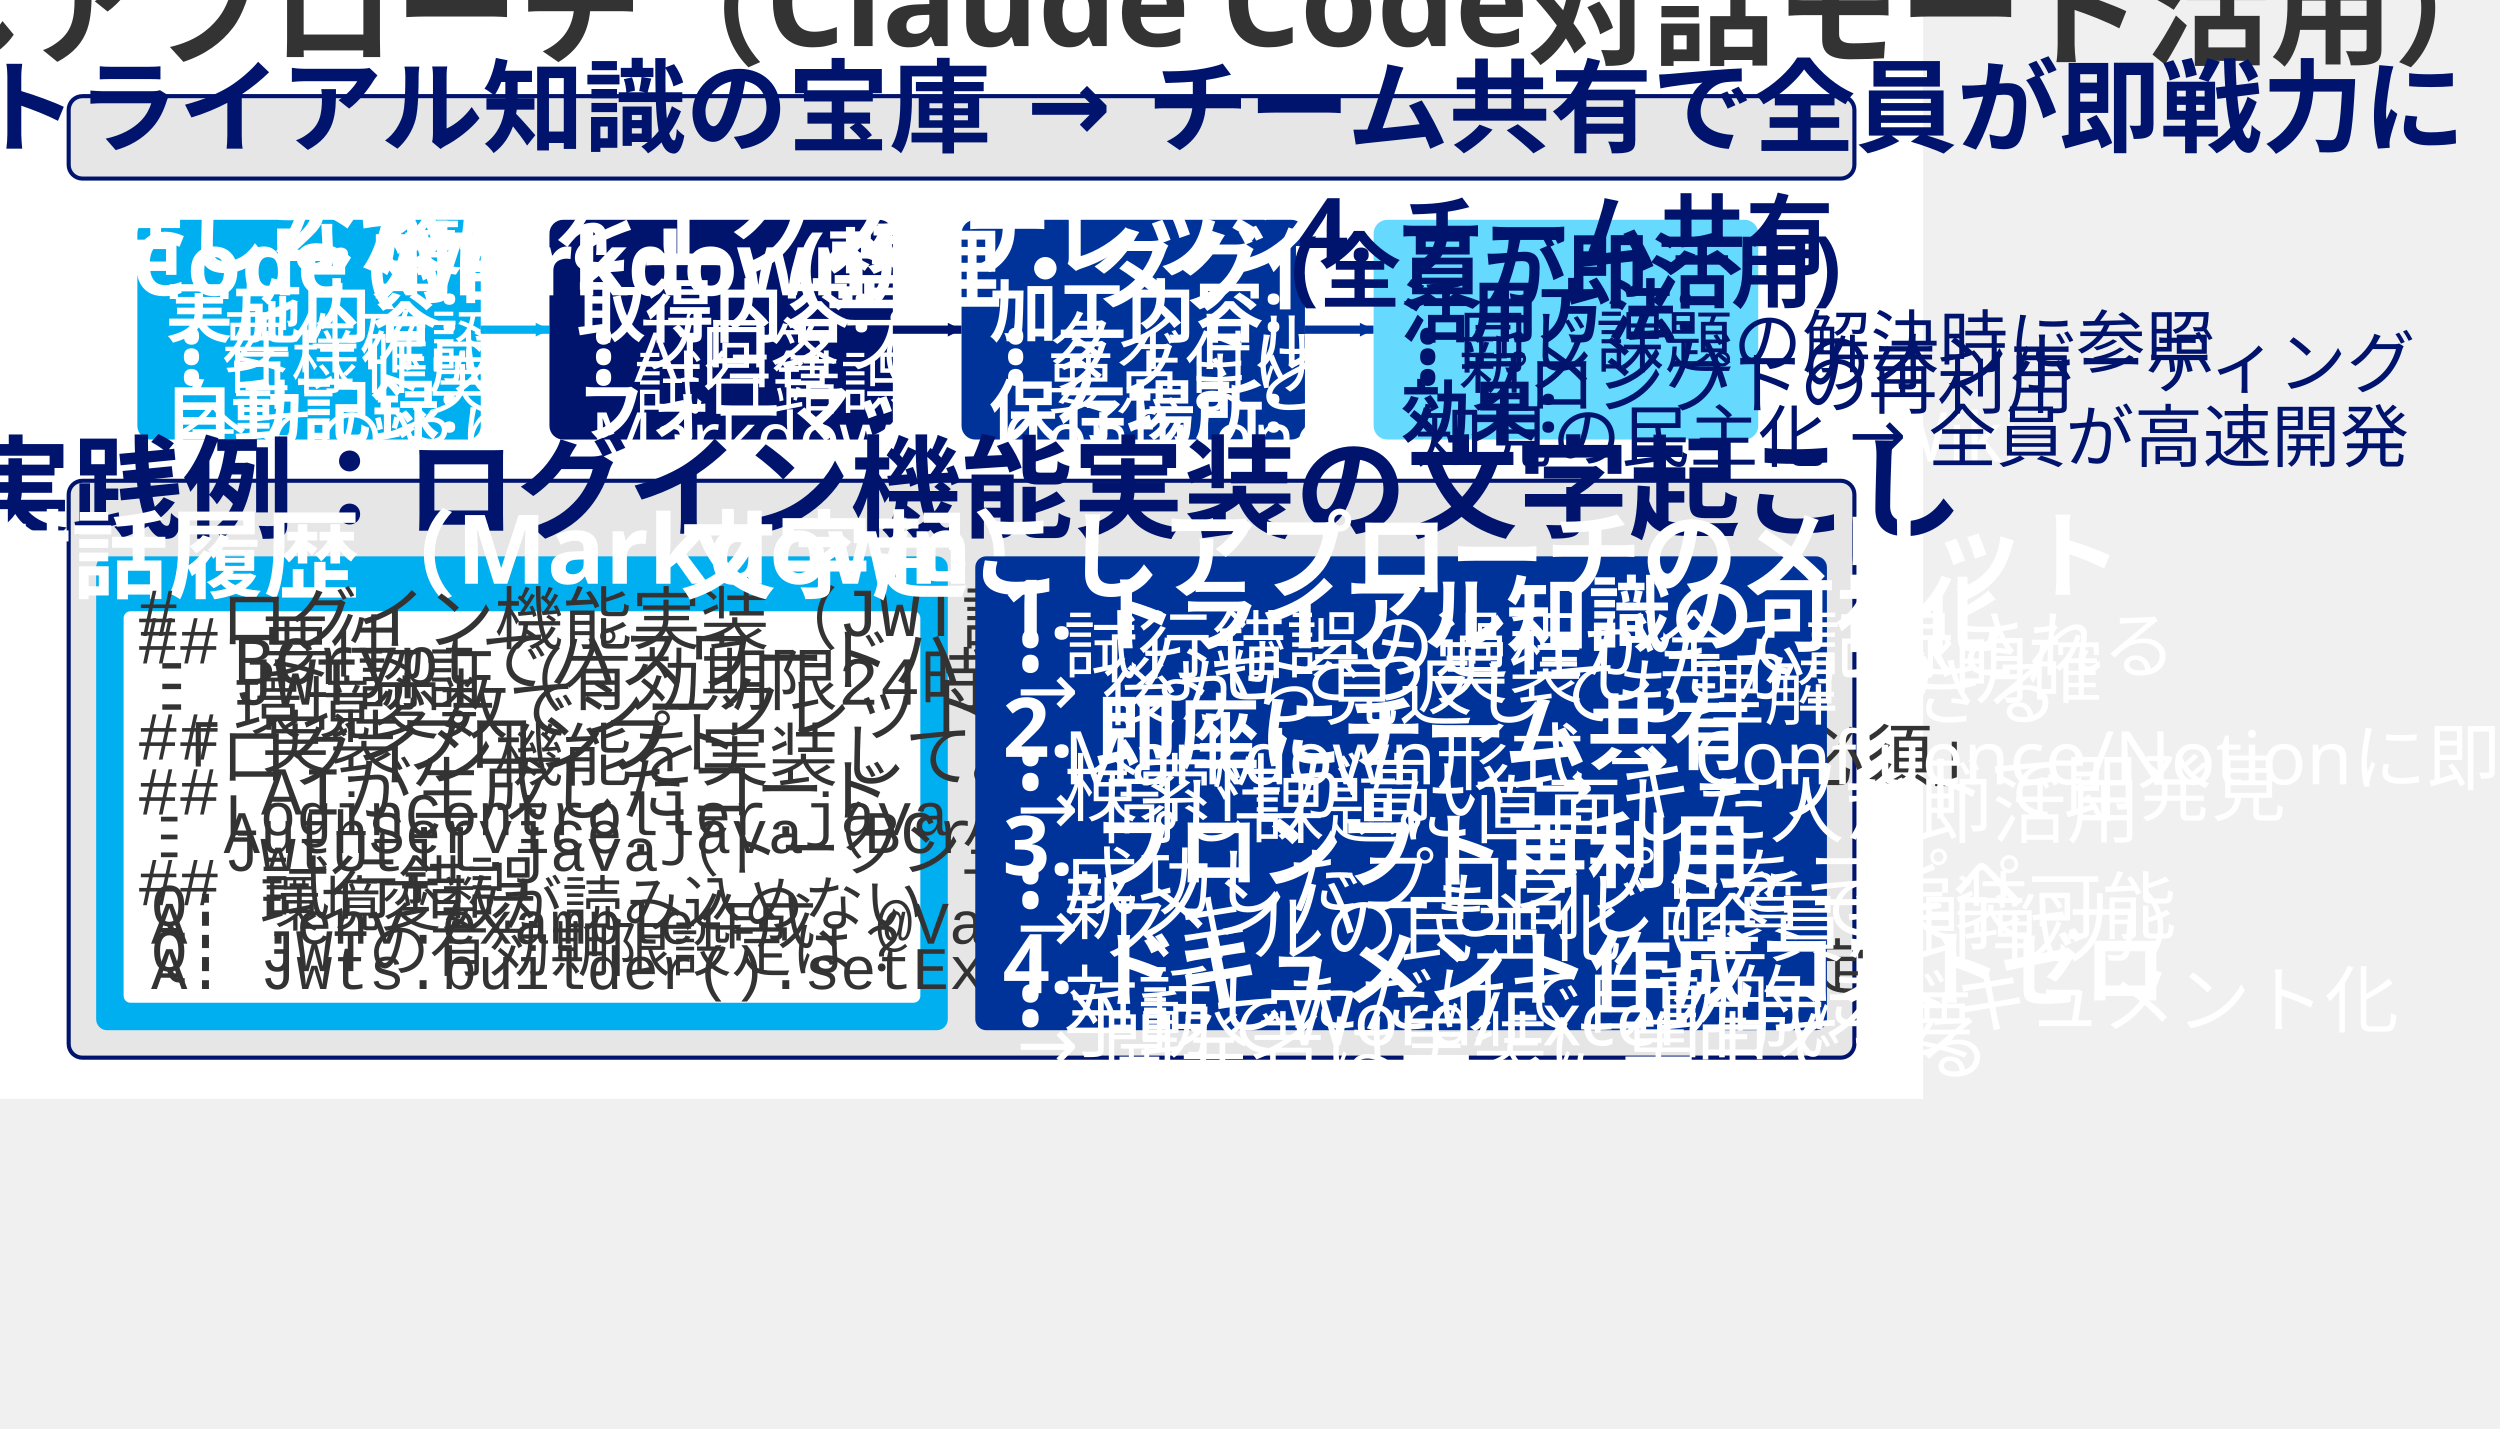
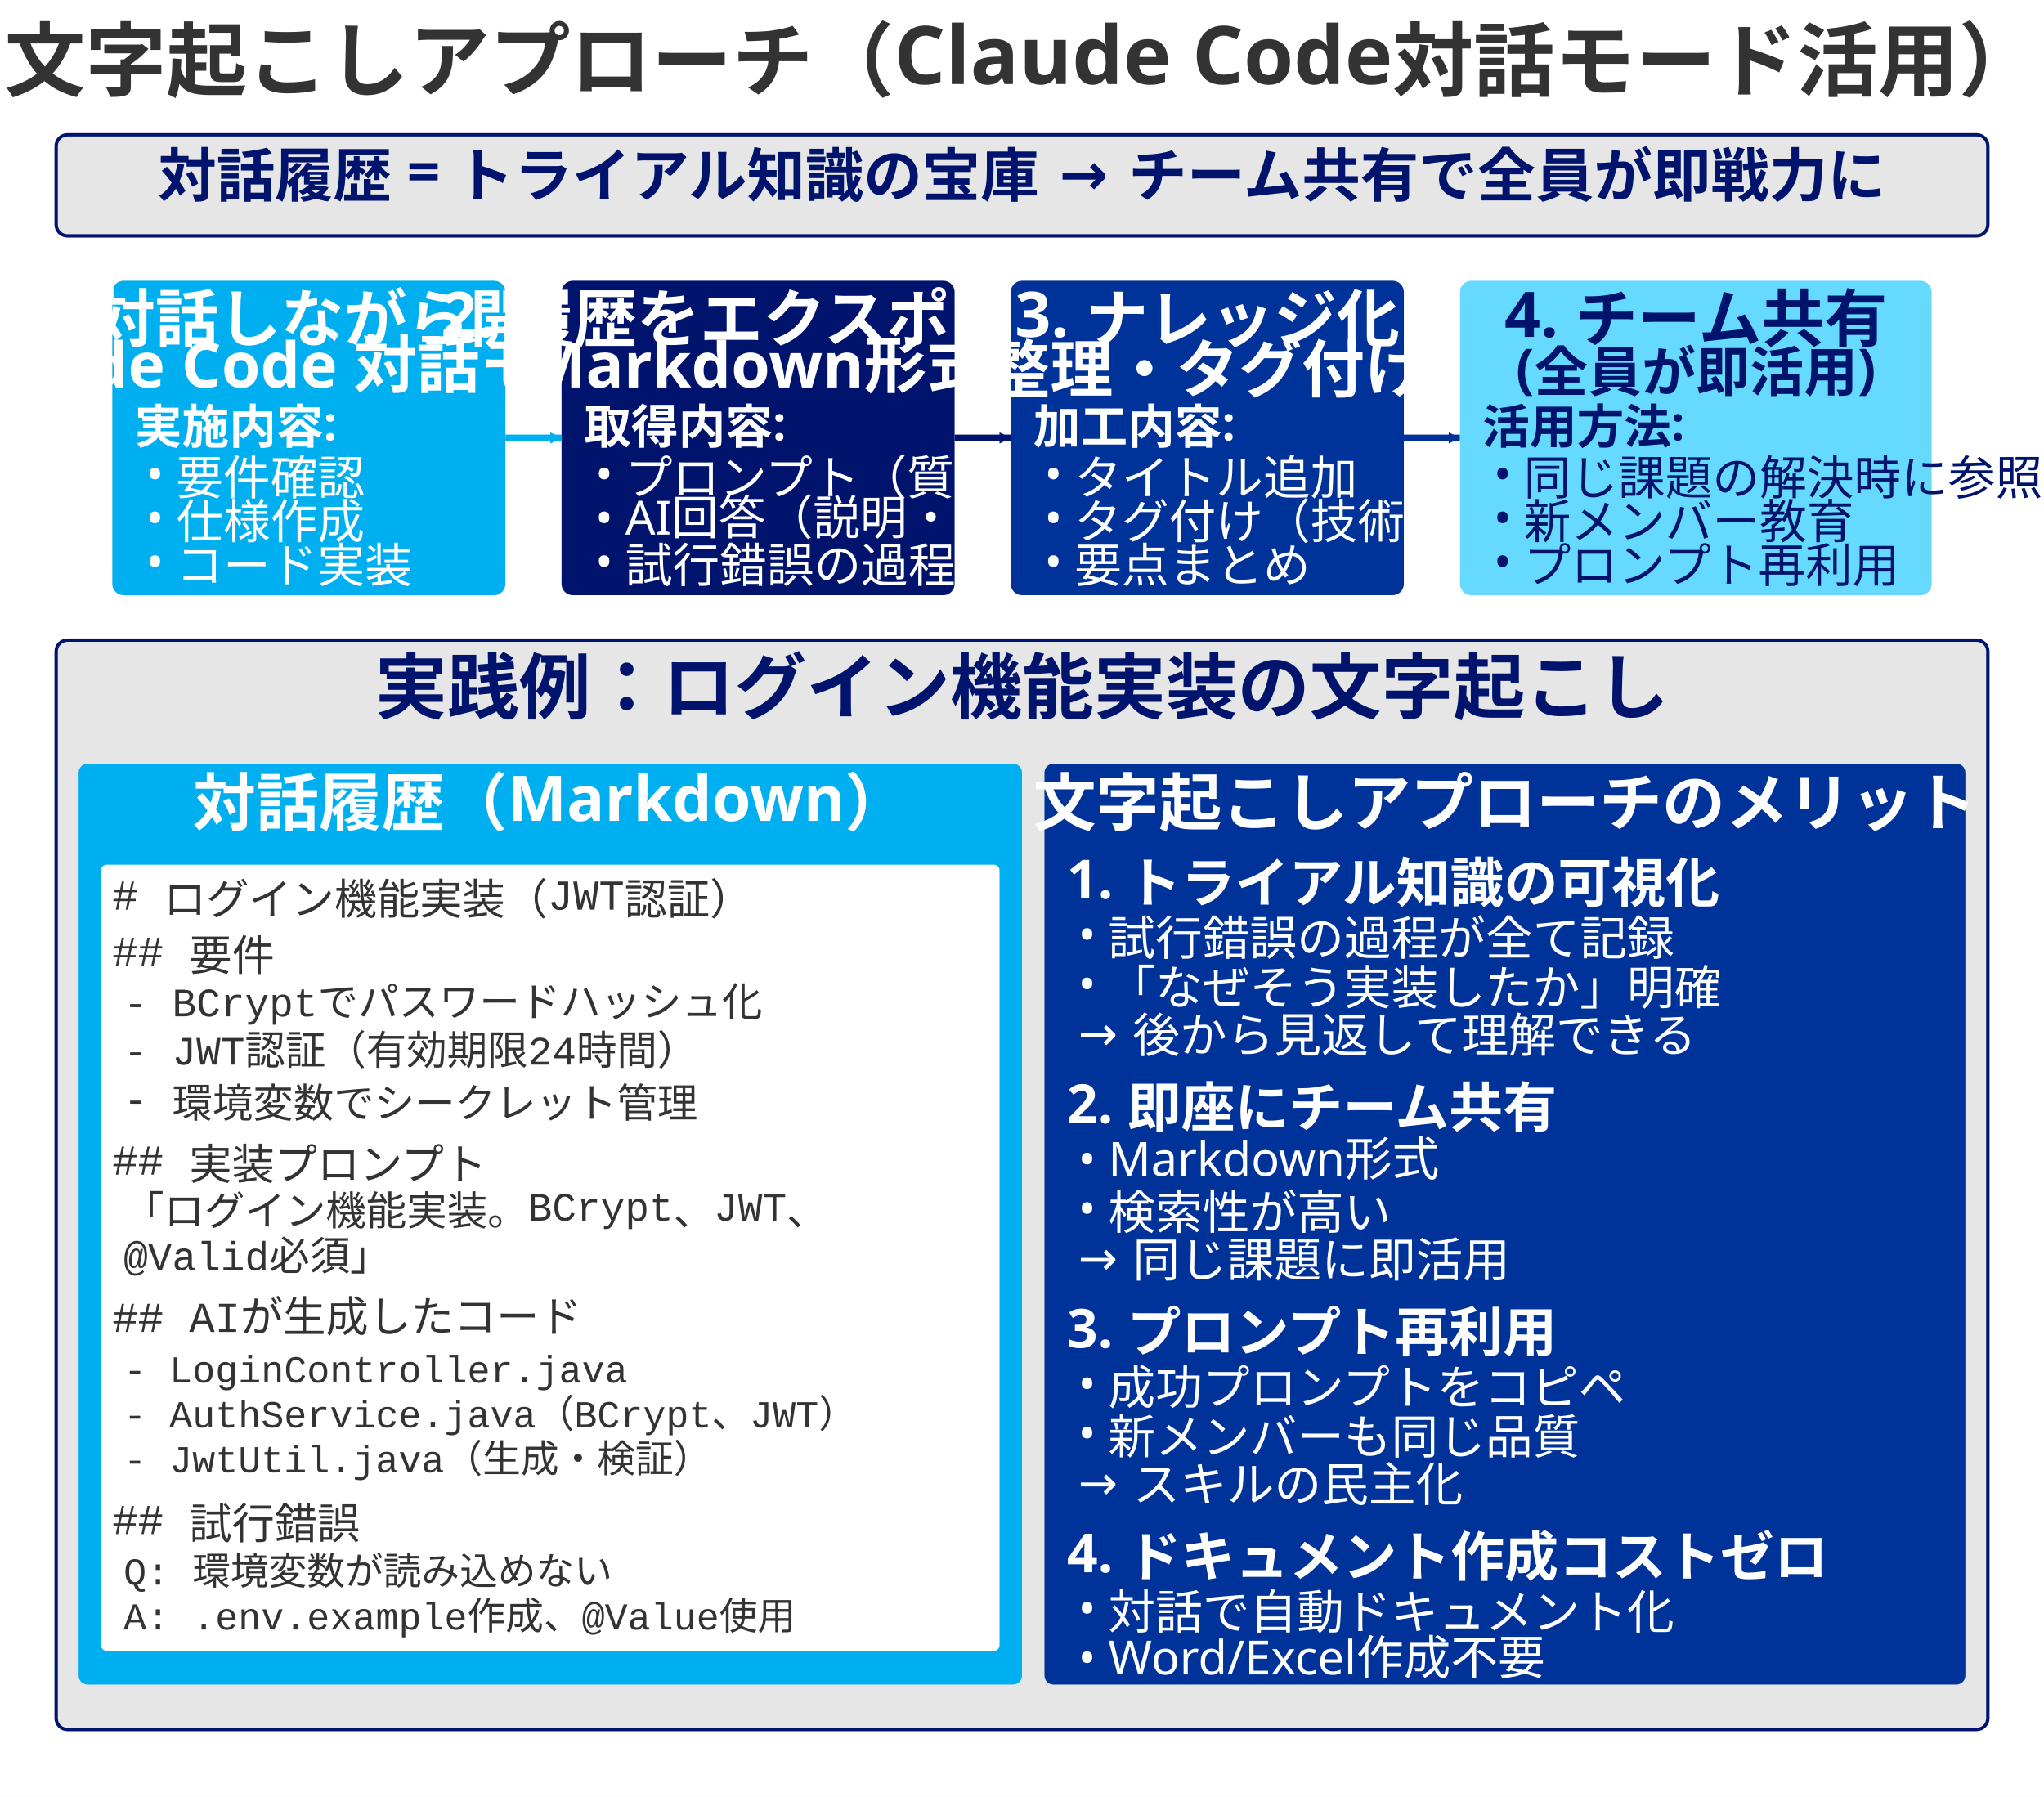
- <svg xmlns="http://www.w3.org/2000/svg" viewBox="0 0 1820 1040">
+ <svg xmlns="http://www.w3.org/2000/svg" viewBox="0 0 1820 1600">
  <defs>
    <style>
-       .title { font-family: 'Noto Sans JP', sans-serif; font-size: 90px; font-weight: bold; fill: #333333; }
-       .step-title { font-family: 'Noto Sans JP', sans-serif; font-size: 64px; font-weight: bold; fill: white; }
-       .step-text { font-family: 'Noto Sans JP', sans-serif; font-size: 50px; fill: white; }
+       .title { font-family: 'Noto Sans JP', sans-serif; font-size: 72px; font-weight: bold; fill: #333333; }
+       .step-title { font-family: 'Noto Sans JP', sans-serif; font-size: 56px; font-weight: bold; fill: white; }
+       .step-text { font-family: 'Noto Sans JP', sans-serif; font-size: 42px; fill: white; }
    </style>
  </defs>
-   <rect width="1400" height="800" fill="#FFFFFF" />
-   <text x="700" y="40" class="title" text-anchor="middle">文字起こしアプローチ（Claude Code対話モード活用）</text>
-   <rect x="50" y="70" width="1300" height="60" fill="#E6E6E6" stroke="#00146E" stroke-width="3" rx="10" />
-   <text x="700" y="105" style="font-family: 'Noto Sans JP', sans-serif; font-size: 74px; fill: #00146E; text-anchor: middle; font-weight: bold;">
+   <rect width="1820" height="1600" fill="#FFFFFF" />
+   <text x="910" y="80" class="title" text-anchor="middle">文字起こしアプローチ（Claude Code対話モード活用）</text>
+   <rect x="50" y="120" width="1720" height="90" fill="#E6E6E6" stroke="#00146E" stroke-width="3" rx="10" />
+   <text x="910" y="175" style="font-family: 'Noto Sans JP', sans-serif; font-size: 52px; fill: #00146E; text-anchor: middle; font-weight: bold;">
    対話履歴 = トライアル知識の宝庫 → チーム共有で全員が即戦力に
  </text>
-   <rect x="100" y="160" width="250" height="160" fill="#00AFF0" rx="10" />
-   <text x="225" y="190" class="step-title" text-anchor="middle">1. 対話しながら開発</text>
-   <text x="225" y="215" class="step-title" text-anchor="middle" font-size="26">(Claude Code 対話モード)</text>
-   <text x="120" y="245" class="step-text" font-weight="bold">実施内容:</text>
-   <text x="130" y="263" class="step-text">• 要件確認</text>
-   <text x="130" y="278" class="step-text">• 仕様作成</text>
-   <text x="130" y="293" class="step-text">• コード実装</text>
-   <text x="120" y="318" class="step-text" font-weight="bold">自動記録:</text>
-   <text x="130" y="336" class="step-text">全てのやり取りが履歴保存</text>
-   <line x1="350" y1="240" x2="400" y2="240" stroke="#00AFF0" stroke-width="6" />
-   <polygon points="400,240 390,235 390,245" fill="#00AFF0" />
-   <rect x="400" y="160" width="250" height="160" fill="#00146E" rx="10" />
-   <text x="525" y="190" class="step-title" text-anchor="middle">2. 履歴をエクスポート</text>
-   <text x="525" y="215" class="step-title" text-anchor="middle" font-size="26">(Markdown形式)</text>
-   <text x="420" y="245" class="step-text" font-weight="bold">取得内容:</text>
-   <text x="430" y="263" class="step-text">• プロンプト（質問内容）</text>
-   <text x="430" y="278" class="step-text">• AI回答（説明・コード）</text>
-   <text x="430" y="293" class="step-text">• 試行錯誤の過程</text>
-   <text x="420" y="318" class="step-text" font-weight="bold">フォーマット:</text>
-   <text x="430" y="336" class="step-text">Markdown（検索・共有容易）</text>
-   <line x1="650" y1="240" x2="700" y2="240" stroke="#00146E" stroke-width="6" />
-   <polygon points="700,240 690,235 690,245" fill="#00146E" />
-   <rect x="700" y="160" width="250" height="160" fill="#003399" rx="10" />
-   <text x="825" y="190" class="step-title" text-anchor="middle">3. ナレッジ化</text>
-   <text x="825" y="215" class="step-title" text-anchor="middle" font-size="26">(整理・タグ付け)</text>
-   <text x="720" y="245" class="step-text" font-weight="bold">加工内容:</text>
-   <text x="730" y="263" class="step-text">• タイトル追加</text>
-   <text x="730" y="278" class="step-text">• タグ付け（技術、課題）</text>
-   <text x="730" y="293" class="step-text">• 要点まとめ</text>
-   <text x="720" y="318" class="step-text" font-weight="bold">保存場所:</text>
-   <text x="730" y="336" class="step-text">Confluence/Notion/GitHub Wiki</text>
-   <line x1="950" y1="240" x2="1000" y2="240" stroke="#003399" stroke-width="6" />
-   <polygon points="1000,240 990,235 990,245" fill="#003399" />
-   <rect x="1000" y="160" width="280" height="160" fill="#66D9FF" rx="10" />
-   <text x="1140" y="190" style="font-family: 'Noto Sans JP', sans-serif; font-size: 64px; font-weight: bold; fill: #00146E; text-anchor: middle;">
+   <rect x="100" y="250" width="350" height="280" fill="#00AFF0" rx="10" />
+   <text x="275" y="300" class="step-title" text-anchor="middle">1. 対話しながら開発</text>
+   <text x="275" y="345" class="step-title" text-anchor="middle" font-size="32">(Claude Code 対話モード)</text>
+   <text x="120" y="395" class="step-text" font-weight="bold">実施内容:</text>
+   <text x="130" y="437" class="step-text">• 要件確認</text>
+   <text x="130" y="476" class="step-text">• 仕様作成</text>
+   <text x="130" y="515" class="step-text">• コード実装</text>
+   <line x1="450" y1="390" x2="500" y2="390" stroke="#00AFF0" stroke-width="6" />
+   <polygon points="500,390 490,385 490,395" fill="#00AFF0" />
+   <rect x="500" y="250" width="350" height="280" fill="#00146E" rx="10" />
+   <text x="675" y="300" class="step-title" text-anchor="middle">2. 履歴をエクスポート</text>
+   <text x="675" y="345" class="step-title" text-anchor="middle" font-size="36">(Markdown形式)</text>
+   <text x="520" y="395" class="step-text" font-weight="bold">取得内容:</text>
+   <text x="530" y="437" class="step-text">• プロンプト（質問内容）</text>
+   <text x="530" y="476" class="step-text">• AI回答（説明・コード）</text>
+   <text x="530" y="515" class="step-text">• 試行錯誤の過程</text>
+   <line x1="850" y1="390" x2="900" y2="390" stroke="#00146E" stroke-width="6" />
+   <polygon points="900,390 890,385 890,395" fill="#00146E" />
+   <rect x="900" y="250" width="350" height="280" fill="#003399" rx="10" />
+   <text x="1075" y="300" class="step-title" text-anchor="middle">3. ナレッジ化</text>
+   <text x="1075" y="345" class="step-title" text-anchor="middle" font-size="36">(整理・タグ付け)</text>
+   <text x="920" y="395" class="step-text" font-weight="bold">加工内容:</text>
+   <text x="930" y="437" class="step-text">• タイトル追加</text>
+   <text x="930" y="476" class="step-text">• タグ付け（技術、課題）</text>
+   <text x="930" y="515" class="step-text">• 要点まとめ</text>
+   <line x1="1250" y1="390" x2="1300" y2="390" stroke="#003399" stroke-width="6" />
+   <polygon points="1300,390 1290,385 1290,395" fill="#003399" />
+   <rect x="1300" y="250" width="420" height="280" fill="#66D9FF" rx="10" />
+   <text x="1510" y="300" style="font-family: 'Noto Sans JP', sans-serif; font-size: 56px; font-weight: bold; fill: #00146E; text-anchor: middle;">
    4. チーム共有
  </text>
-   <text x="1140" y="215" style="font-family: 'Noto Sans JP', sans-serif; font-size: 60px; font-weight: bold; fill: #00146E; text-anchor: middle;">
+   <text x="1510" y="345" style="font-family: 'Noto Sans JP', sans-serif; font-size: 48px; font-weight: bold; fill: #00146E; text-anchor: middle;">
    (全員が即活用)
  </text>
-   <text x="1020" y="245" style="font-family: 'Noto Sans JP', sans-serif; font-size: 50px; fill: #00146E; font-weight: bold;">
+   <text x="1320" y="395" style="font-family: 'Noto Sans JP', sans-serif; font-size: 42px; fill: #00146E; font-weight: bold;">
    活用方法:
  </text>
-   <text x="1030" y="263" style="font-family: 'Noto Sans JP', sans-serif; font-size: 50px; fill: #00146E;">
+   <text x="1330" y="437" style="font-family: 'Noto Sans JP', sans-serif; font-size: 42px; fill: #00146E;">
    • 同じ課題の解決時に参照
  </text>
-   <text x="1030" y="278" style="font-family: 'Noto Sans JP', sans-serif; font-size: 50px; fill: #00146E;">
-     • 新メンバーのオンボーディング
+   <text x="1330" y="476" style="font-family: 'Noto Sans JP', sans-serif; font-size: 42px; fill: #00146E;">
+     • 新メンバー教育
  </text>
-   <text x="1030" y="293" style="font-family: 'Noto Sans JP', sans-serif; font-size: 50px; fill: #00146E;">
-     • プロンプトの再利用
+   <text x="1330" y="515" style="font-family: 'Noto Sans JP', sans-serif; font-size: 42px; fill: #00146E;">
+     • プロンプト再利用
  </text>
-   <text x="1020" y="318" style="font-family: 'Noto Sans JP', sans-serif; font-size: 50px; fill: #00146E; font-weight: bold;">
-     効果:
-   </text>
-   <text x="1030" y="336" style="font-family: 'Noto Sans JP', sans-serif; font-size: 50px; fill: #00146E;">
-     知見の民主化 → 全員が高速開発
-   </text>
-   <rect x="50" y="350" width="1300" height="420" fill="#E6E6E6" stroke="#00146E" stroke-width="3" rx="10" />
-   <text x="700" y="385" style="font-family: 'Noto Sans JP', sans-serif; font-size: 81px; fill: #00146E; text-anchor: middle; font-weight: bold;">
+   <rect x="50" y="570" width="1720" height="970" fill="#E6E6E6" stroke="#00146E" stroke-width="3" rx="10" />
+   <text x="910" y="635" style="font-family: 'Noto Sans JP', sans-serif; font-size: 64px; fill: #00146E; text-anchor: middle; font-weight: bold;">
    実践例：ログイン機能実装の文字起こし
  </text>
-   <rect x="70" y="405" width="620" height="345" fill="#00AFF0" rx="8" />
-   <text x="380" y="430" style="font-family: 'Noto Sans JP', sans-serif; font-size: 70px; fill: white; text-anchor: middle; font-weight: bold;">
+   <rect x="70" y="680" width="840" height="820" fill="#00AFF0" rx="8" />
+   <text x="490" y="735" style="font-family: 'Noto Sans JP', sans-serif; font-size: 56px; fill: white; text-anchor: middle; font-weight: bold;">
    対話履歴（Markdown）
  </text>
-   <rect x="90" y="445" width="580" height="285" fill="#FFFFFF" rx="5" />
-   <text x="100" y="463" style="font-family: 'Courier New', monospace; font-size: 50px; fill: #333333;">
+   <rect x="90" y="770" width="800" height="700" fill="#FFFFFF" rx="5" />
+   <text x="100" y="810" style="font-family: 'Courier New', monospace; font-size: 38px; fill: #333333;">
    # ログイン機能実装（JWT認証）
  </text>
-   <text x="100" y="483" style="font-family: 'Courier New', monospace; font-size: 50px; fill: #333333;">
+   <text x="100" y="860" style="font-family: 'Courier New', monospace; font-size: 38px; fill: #333333;">
    ## 要件
  </text>
-   <text x="110" y="498" style="font-family: 'Courier New', monospace; font-size: 50px; fill: #333333;">
+   <text x="110" y="905" style="font-family: 'Courier New', monospace; font-size: 36px; fill: #333333;">
    - BCryptでパスワードハッシュ化
  </text>
-   <text x="110" y="513" style="font-family: 'Courier New', monospace; font-size: 50px; fill: #333333;">
+   <text x="110" y="948" style="font-family: 'Courier New', monospace; font-size: 36px; fill: #333333;">
    - JWT認証（有効期限24時間）
  </text>
-   <text x="110" y="528" style="font-family: 'Courier New', monospace; font-size: 50px; fill: #333333;">
+   <text x="110" y="991" style="font-family: 'Courier New', monospace; font-size: 36px; fill: #333333;">
    - 環境変数でシークレット管理
  </text>
-   <text x="100" y="553" style="font-family: 'Courier New', monospace; font-size: 50px; fill: #333333;">
+   <text x="100" y="1046" style="font-family: 'Courier New', monospace; font-size: 38px; fill: #333333;">
    ## 実装プロンプト
  </text>
-   <text x="110" y="568" style="font-family: 'Courier New', monospace; font-size: 50px; fill: #333333;">
-     「ログイン機能を実装して。BCrypt、JWT、@Valid必須」
+   <text x="110" y="1091" style="font-family: 'Courier New', monospace; font-size: 36px; fill: #333333;">
+     「ログイン機能実装。BCrypt、JWT、
  </text>
-   <text x="100" y="593" style="font-family: 'Courier New', monospace; font-size: 50px; fill: #333333;">
+   <text x="110" y="1131" style="font-family: 'Courier New', monospace; font-size: 36px; fill: #333333;">
+     　@Valid必須」
+   </text>
+   <text x="100" y="1186" style="font-family: 'Courier New', monospace; font-size: 38px; fill: #333333;">
    ## AIが生成したコード
  </text>
-   <text x="110" y="608" style="font-family: 'Courier New', monospace; font-size: 44px; fill: #333333;">
-     - LoginController.java（POST /api/login）
+   <text x="110" y="1231" style="font-family: 'Courier New', monospace; font-size: 34px; fill: #333333;">
+     - LoginController.java
  </text>
-   <text x="110" y="621" style="font-family: 'Courier New', monospace; font-size: 44px; fill: #333333;">
-     - AuthService.java（BCrypt検証、JWT発行）
+   <text x="110" y="1271" style="font-family: 'Courier New', monospace; font-size: 34px; fill: #333333;">
+     - AuthService.java（BCrypt、JWT）
  </text>
-   <text x="110" y="634" style="font-family: 'Courier New', monospace; font-size: 44px; fill: #333333;">
-     - JwtUtil.java（トークン生成・検証）
+   <text x="110" y="1311" style="font-family: 'Courier New', monospace; font-size: 34px; fill: #333333;">
+     - JwtUtil.java（生成・検証）
  </text>
-   <text x="100" y="659" style="font-family: 'Courier New', monospace; font-size: 50px; fill: #333333;">
+   <text x="100" y="1366" style="font-family: 'Courier New', monospace; font-size: 38px; fill: #333333;">
    ## 試行錯誤
  </text>
-   <text x="110" y="674" style="font-family: 'Courier New', monospace; font-size: 44px; fill: #333333;">
+   <text x="110" y="1411" style="font-family: 'Courier New', monospace; font-size: 34px; fill: #333333;">
    Q: 環境変数が読み込めない
  </text>
-   <text x="110" y="687" style="font-family: 'Courier New', monospace; font-size: 44px; fill: #333333;">
-     A: .env.example作成、@Value("${jwt.secret}")使用
+   <text x="110" y="1451" style="font-family: 'Courier New', monospace; font-size: 34px; fill: #333333;">
+     A: .env.example作成、@Value使用
  </text>
-   <text x="110" y="707" style="font-family: 'Courier New', monospace; font-size: 44px; fill: #333333;">
-     Q: JWTの有効期限設定は？
-   </text>
-   <text x="110" y="720" style="font-family: 'Courier New', monospace; font-size: 44px; fill: #333333;">
-     A: Jwts.builder().setExpiration(Date)で24時間設定
-   </text>
-   <rect x="710" y="405" width="620" height="345" fill="#003399" rx="8" />
-   <text x="1020" y="430" style="font-family: 'Noto Sans JP', sans-serif; font-size: 70px; fill: white; text-anchor: middle; font-weight: bold;">
+   <rect x="930" y="680" width="820" height="820" fill="#003399" rx="8" />
+   <text x="1340" y="735" style="font-family: 'Noto Sans JP', sans-serif; font-size: 56px; fill: white; text-anchor: middle; font-weight: bold;">
    文字起こしアプローチのメリット
  </text>
-   <text x="730" y="465" style="font-family: 'Noto Sans JP', sans-serif; font-size: 60px; fill: white; font-weight: bold;">
+   <text x="950" y="800" style="font-family: 'Noto Sans JP', sans-serif; font-size: 48px; fill: white; font-weight: bold;">
    1. トライアル知識の可視化
  </text>
-   <text x="740" y="485" style="font-family: 'Noto Sans JP', sans-serif; font-size: 54px; fill: white;">
-     • 試行錯誤の過程が全て記録される
+   <text x="960" y="847" style="font-family: 'Noto Sans JP', sans-serif; font-size: 42px; fill: white;">
+     • 試行錯誤の過程が全て記録
  </text>
-   <text x="740" y="503" style="font-family: 'Noto Sans JP', sans-serif; font-size: 54px; fill: white;">
-     • 「なぜそう実装したか」が明確
+   <text x="960" y="891" style="font-family: 'Noto Sans JP', sans-serif; font-size: 42px; fill: white;">
+     • 「なぜそう実装したか」明確
  </text>
-   <text x="740" y="521" style="font-family: 'Noto Sans JP', sans-serif; font-size: 54px; fill: white;">
-     → 後から見返しても理解できる
+   <text x="960" y="935" style="font-family: 'Noto Sans JP', sans-serif; font-size: 42px; fill: white;">
+     → 後から見返して理解できる
  </text>
-   <text x="730" y="551" style="font-family: 'Noto Sans JP', sans-serif; font-size: 60px; fill: white; font-weight: bold;">
+   <text x="950" y="1000" style="font-family: 'Noto Sans JP', sans-serif; font-size: 48px; fill: white; font-weight: bold;">
    2. 即座にチーム共有
  </text>
-   <text x="740" y="571" style="font-family: 'Noto Sans JP', sans-serif; font-size: 54px; fill: white;">
-     • Markdown形式 → Confluence/Notionに即貼り付け
+   <text x="960" y="1047" style="font-family: 'Noto Sans JP', sans-serif; font-size: 42px; fill: white;">
+     • Markdown形式
  </text>
-   <text x="740" y="589" style="font-family: 'Noto Sans JP', sans-serif; font-size: 54px; fill: white;">
-     • 検索性が高い → キーワードで即発見
+   <text x="960" y="1091" style="font-family: 'Noto Sans JP', sans-serif; font-size: 42px; fill: white;">
+     • 検索性が高い
  </text>
-   <text x="740" y="607" style="font-family: 'Noto Sans JP', sans-serif; font-size: 54px; fill: white;">
-     → 同じ課題に直面した人が即活用
+   <text x="960" y="1135" style="font-family: 'Noto Sans JP', sans-serif; font-size: 42px; fill: white;">
+     → 同じ課題に即活用
  </text>
-   <text x="730" y="637" style="font-family: 'Noto Sans JP', sans-serif; font-size: 60px; fill: white; font-weight: bold;">
+   <text x="950" y="1200" style="font-family: 'Noto Sans JP', sans-serif; font-size: 48px; fill: white; font-weight: bold;">
    3. プロンプト再利用
  </text>
-   <text x="740" y="657" style="font-family: 'Noto Sans JP', sans-serif; font-size: 54px; fill: white;">
-     • 成功したプロンプトをコピペ
+   <text x="960" y="1247" style="font-family: 'Noto Sans JP', sans-serif; font-size: 42px; fill: white;">
+     • 成功プロンプトをコピペ
  </text>
-   <text x="740" y="675" style="font-family: 'Noto Sans JP', sans-serif; font-size: 54px; fill: white;">
-     • 新メンバーも同じ品質で実装可能
+   <text x="960" y="1291" style="font-family: 'Noto Sans JP', sans-serif; font-size: 42px; fill: white;">
+     • 新メンバーも同じ品質
  </text>
-   <text x="740" y="693" style="font-family: 'Noto Sans JP', sans-serif; font-size: 54px; fill: white;">
-     → スキルの民主化（全員が即戦力）
+   <text x="960" y="1335" style="font-family: 'Noto Sans JP', sans-serif; font-size: 42px; fill: white;">
+     → スキルの民主化
  </text>
-   <text x="730" y="723" style="font-family: 'Noto Sans JP', sans-serif; font-size: 60px; fill: white; font-weight: bold;">
+   <text x="950" y="1400" style="font-family: 'Noto Sans JP', sans-serif; font-size: 48px; fill: white; font-weight: bold;">
    4. ドキュメント作成コストゼロ
  </text>
-   <text x="740" y="743" style="font-family: 'Noto Sans JP', sans-serif; font-size: 54px; fill: white;">
-     • 対話しただけで自動的にドキュメント化
+   <text x="960" y="1447" style="font-family: 'Noto Sans JP', sans-serif; font-size: 42px; fill: white;">
+     • 対話で自動ドキュメント化
  </text>
-   <text x="740" y="761" style="font-family: 'Noto Sans JP', sans-serif; font-size: 54px; fill: white;">
-     • 手動でWord/Excel作成不要
-   </text>
-   <text x="740" y="779" style="font-family: 'Noto Sans JP', sans-serif; font-size: 54px; fill: white;">
-     → 開発者は実装に集中できる
+   <text x="960" y="1491" style="font-family: 'Noto Sans JP', sans-serif; font-size: 42px; fill: white;">
+     • Word/Excel作成不要
  </text>
</svg>
